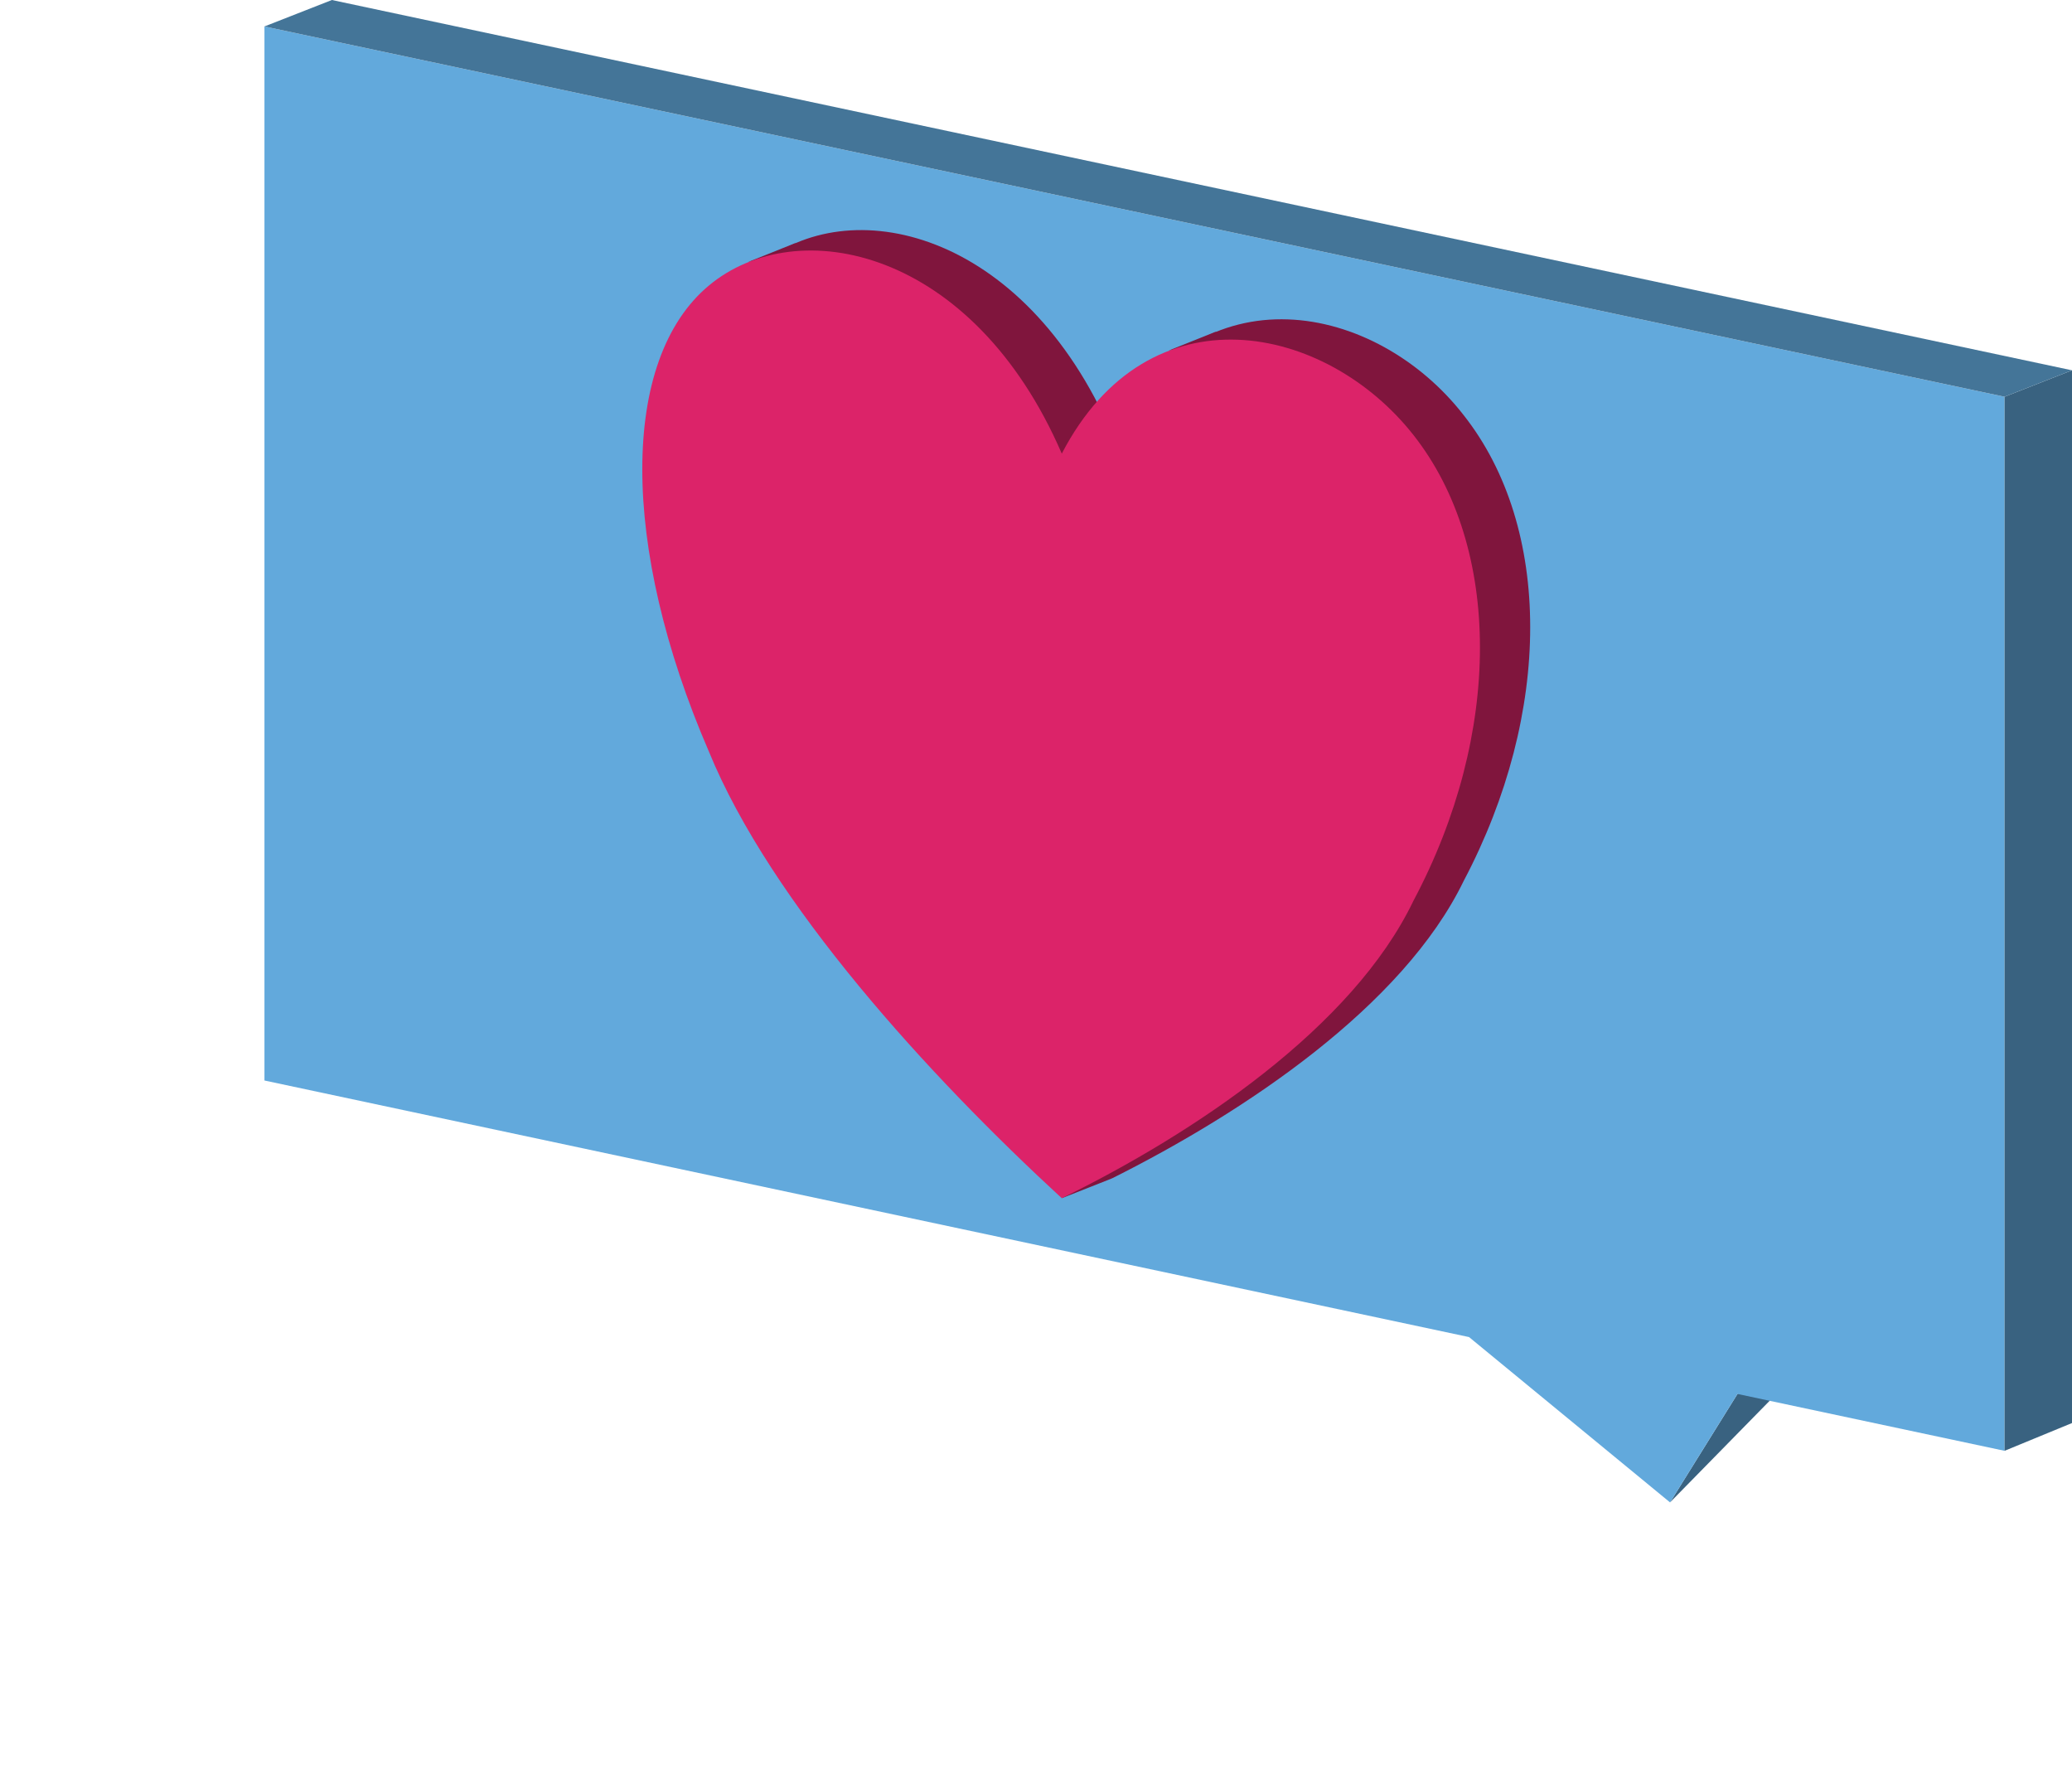
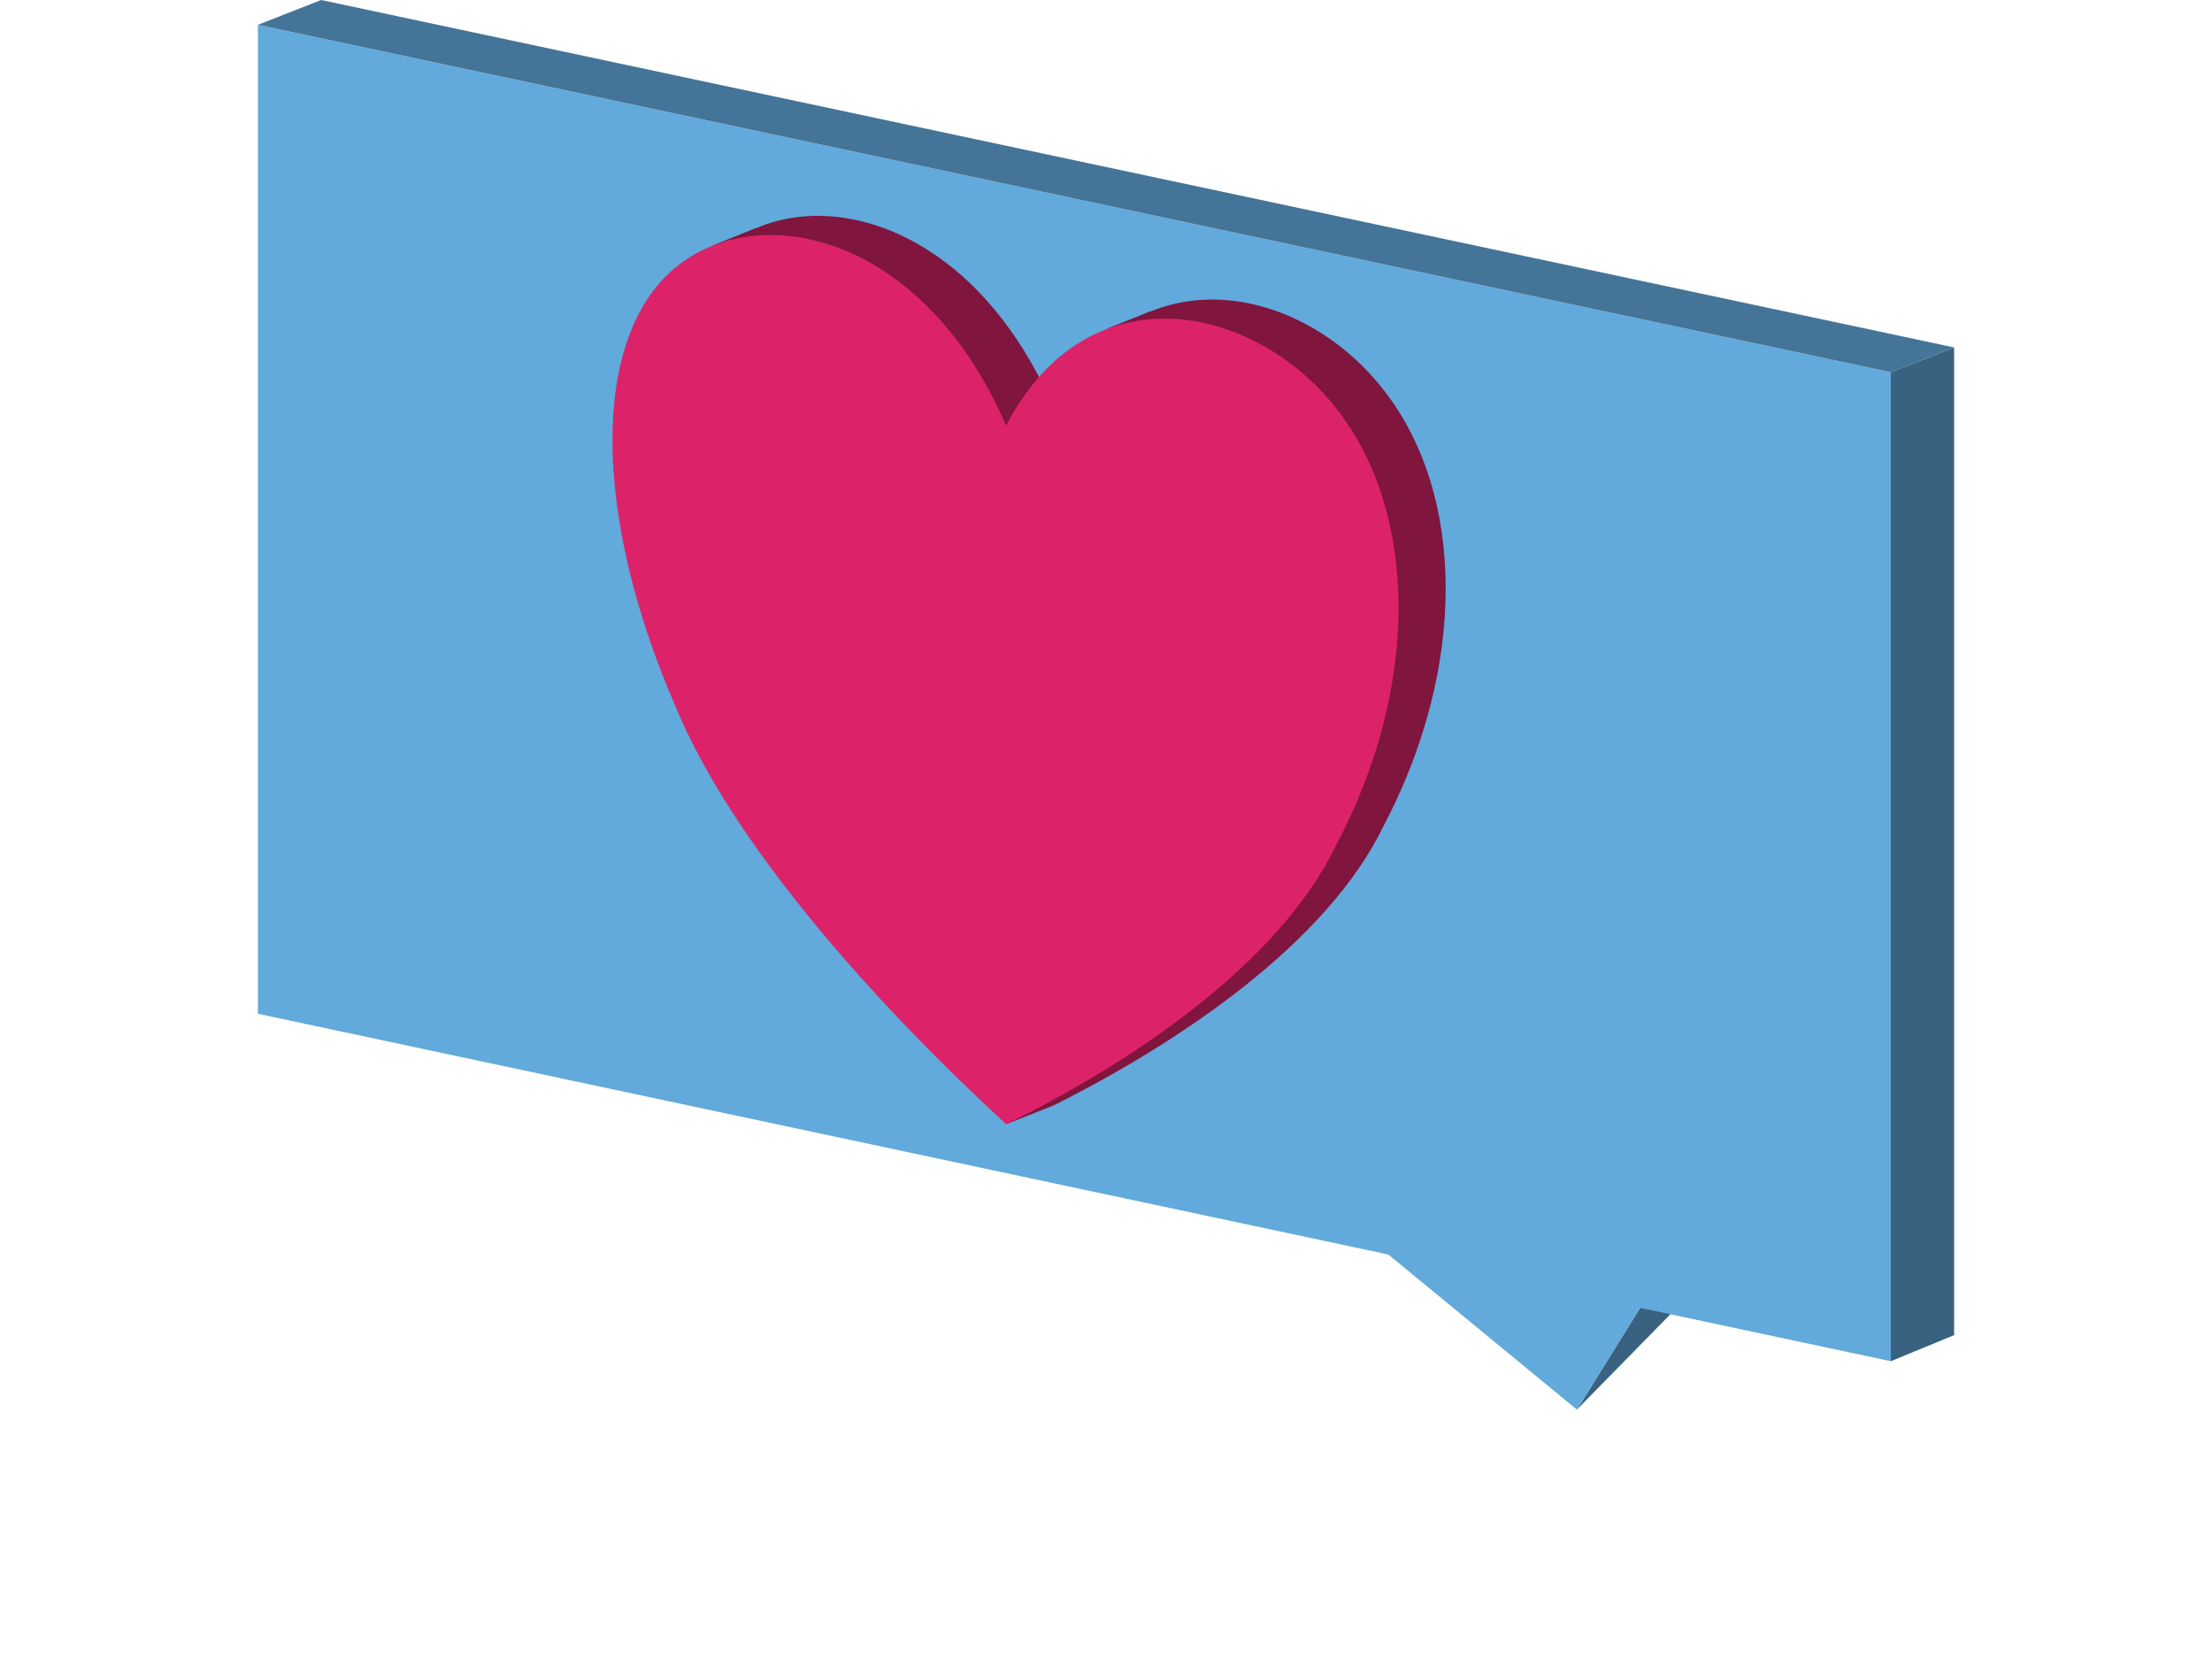
- <svg xmlns="http://www.w3.org/2000/svg" xml:space="preserve" fill-rule="evenodd" stroke-linejoin="round" stroke-miterlimit="2" clip-rule="evenodd" viewBox="-200 0 1567 1337" width="220">
+ <svg xmlns="http://www.w3.org/2000/svg" xml:space="preserve" fill-rule="evenodd" stroke-linejoin="round" stroke-miterlimit="2" clip-rule="evenodd" viewBox="0 0 1367 1337" width="800" height="600">
  <path fill="#396280" d="m1164 1033-101 103 51-82 50-21Z" />
  <path fill="#62a9dc" d="M0 20v797l911 194 152 125 51-82 202 43V300L0 20Z" />
  <path fill="#396280" d="m1316 300 51-20v796l-51 21V300Z" />
  <path fill="#447598" d="M0 20 51 0l1316 280-51 20L0 20Z" />
  <path fill="#80153d" d="M641 328c66-127 200-99 266-14 67 85 67 225 0 352-46 95-166 175-266 225-100-92-220-223-267-339-67-155-67-295 0-351 67-57 200-28 267 127Z" />
  <path fill="#80153d" d="m366 198 35-14 53 4-88 10Zm318 67 35-14 53 5-88 9Zm-81 641 38-15-9-13-29 28Z" />
  <path fill="#dc2369" d="M603 343c66-127 200-98 266-14 67 85 67 226 0 352-46 96-166 176-266 225-100-92-220-223-267-338-67-155-67-296 0-352s200-28 267 127Z" />
</svg>
